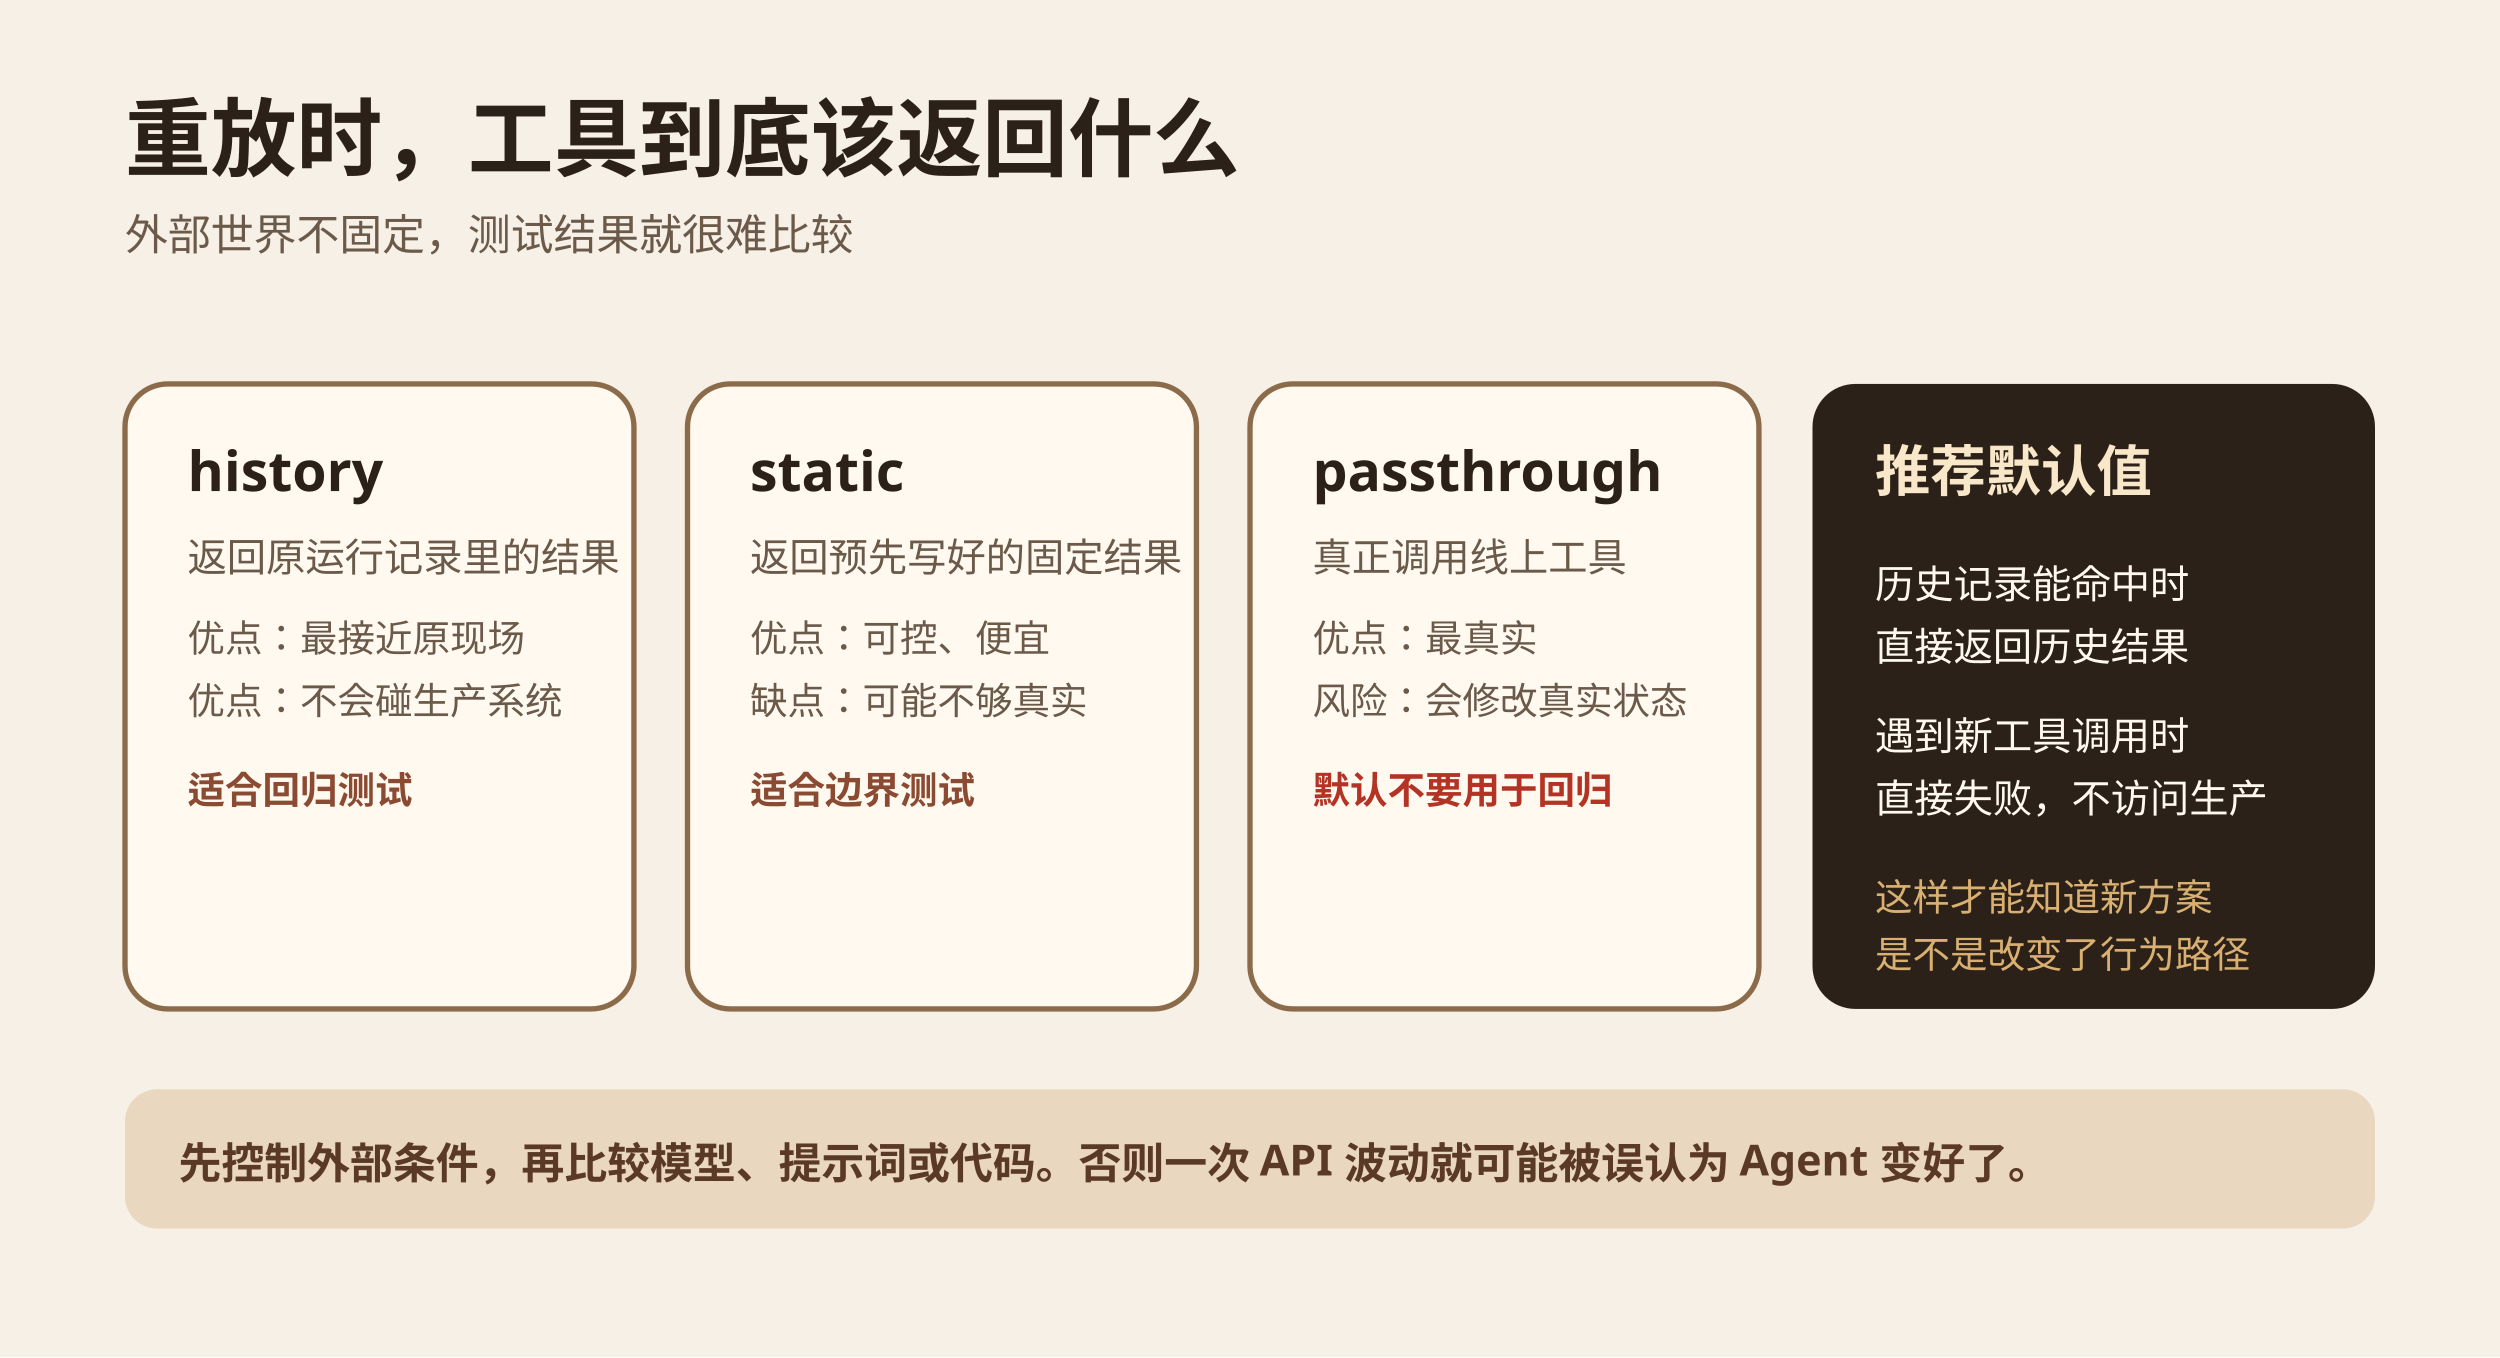
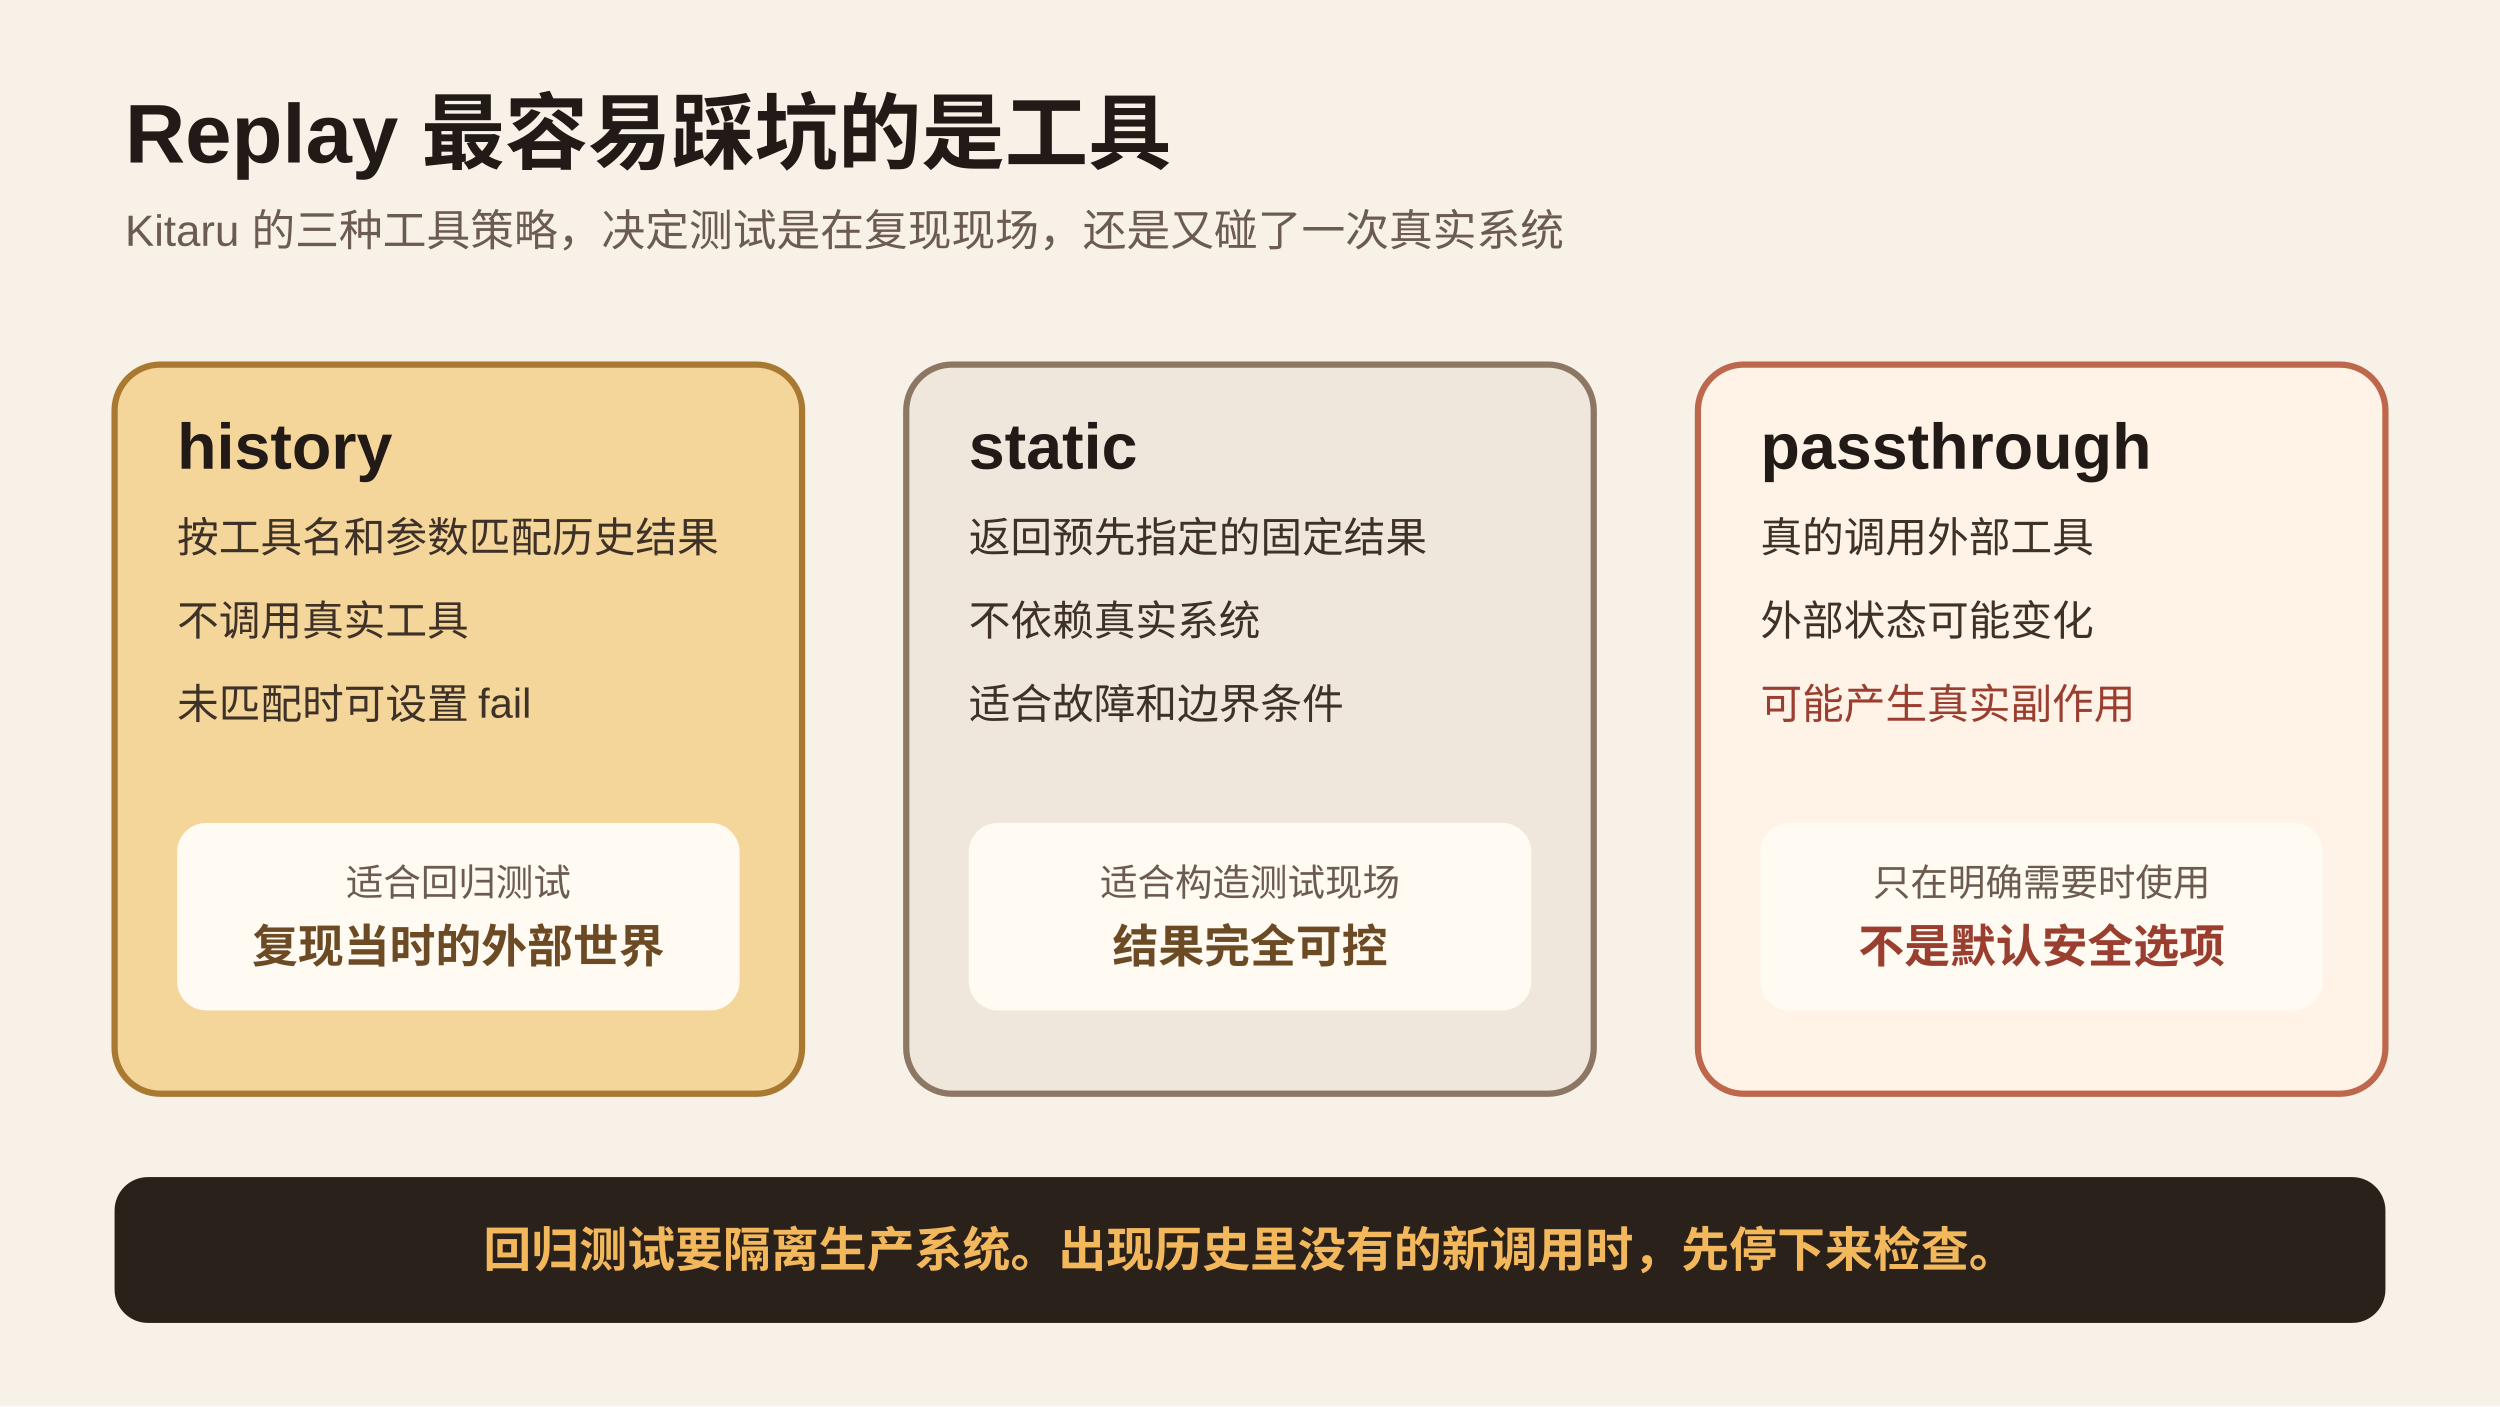
- <svg xmlns="http://www.w3.org/2000/svg" width="1400" height="760" viewBox="0 0 1400 760">
-   <rect width="1400" height="760" fill="#F6F0E6" />
-   <text x="70" y="95" font-family="sans-serif" font-size="48" font-weight="700" fill="#2B2118">重放时，工具到底该返回什么</text>
-   <text x="70" y="140" font-family="sans-serif" font-size="24" fill="#6B5A4A">外部世界不固定，测试结果就很难比较</text>
-   <g font-family="sans-serif">
-     <rect x="70" y="215" rx="24" width="285" height="350" fill="#FFF9F0" stroke="#8B6B4A" stroke-width="3" />
-     <text x="105" y="275" font-size="31" font-weight="700" fill="#2B2118">history</text>
-     <text x="105" y="320" font-size="22" fill="#6B5A4A">返回原运行记录里的结果</text>
-     <text x="105" y="365" font-size="21" fill="#6B5A4A">优点：最接近原现场</text>
-     <text x="105" y="400" font-size="21" fill="#6B5A4A">优点：不会碰生产系统</text>
-     <text x="105" y="450" font-size="21" font-weight="700" fill="#8B4A32">适合回归测试</text>
-     <rect x="385" y="215" rx="24" width="285" height="350" fill="#FFF9F0" stroke="#8B6B4A" stroke-width="3" />
-     <text x="420" y="275" font-size="31" font-weight="700" fill="#2B2118">static</text>
-     <text x="420" y="320" font-size="22" fill="#6B5A4A">返回预先写好的固定结果</text>
-     <text x="420" y="365" font-size="21" fill="#6B5A4A">优点：可控、便宜</text>
-     <text x="420" y="400" font-size="21" fill="#6B5A4A">缺点：可能不够真实</text>
-     <text x="420" y="450" font-size="21" font-weight="700" fill="#8B4A32">适合边界测试</text>
-     <rect x="700" y="215" rx="24" width="285" height="350" fill="#FFF9F0" stroke="#8B6B4A" stroke-width="3" />
-     <text x="735" y="275" font-size="31" font-weight="700" fill="#2B2118">passthrough</text>
-     <text x="735" y="320" font-size="22" fill="#6B5A4A">真正调用线上工具</text>
-     <text x="735" y="365" font-size="21" fill="#6B5A4A">优点：最真实</text>
-     <text x="735" y="400" font-size="21" fill="#6B5A4A">风险：会修改真实状态</text>
-     <text x="735" y="450" font-size="21" font-weight="700" fill="#B33425">默认不要用于回归</text>
-     <rect x="1015" y="215" rx="24" width="315" height="350" fill="#2B2118" />
-     <text x="1050" y="275" font-size="31" font-weight="700" fill="#F8E7C8">推荐默认值</text>
-     <text x="1050" y="335" font-size="22" fill="#FFF9F0">历史记录能命中时</text>
-     <text x="1050" y="370" font-size="22" fill="#FFF9F0">直接返回历史结果</text>
-     <text x="1050" y="420" font-size="22" fill="#FFF9F0">遇到新工具调用时</text>
-     <text x="1050" y="455" font-size="22" fill="#FFF9F0">直接失败，不访问生产</text>
-     <text x="1050" y="510" font-size="21" fill="#D9B071">这样才能知道新方案</text>
-     <text x="1050" y="542" font-size="21" fill="#D9B071">是不是改变了行为路径</text>
-     <rect x="70" y="610" rx="18" width="1260" height="78" fill="#E9D7C0" />
-     <text x="100" y="660" font-size="24" font-weight="700" fill="#5A3926">先控制外部条件，再比较模型、提示词或代码。否则一次 API 波动就可能被误认为 Agent 变好了。</text>
+ <svg xmlns="http://www.w3.org/2000/svg" width="1200" height="675" viewBox="0 0 1200 675">
+   <rect width="1200" height="675" fill="#f7f1e7" />
+   <text x="60" y="78" font-family="Arial,Noto Sans CJK SC,sans-serif" font-size="40" font-weight="700" fill="#211a16">Replay 最容易踩坑的是工具</text>
+   <text x="60" y="118" font-family="Arial,Noto Sans CJK SC,sans-serif" font-size="21" fill="#6b5b50">Kitaru 的三种工具策略，决定测试是在复现现场，还是又碰了一次真实系统</text>
+   <g font-family="Arial,Noto Sans CJK SC,sans-serif">
+     <rect x="55" y="175" width="330" height="350" rx="22" fill="#f4d59a" stroke="#a97932" stroke-width="3" />
+     <text x="85" y="225" font-size="31" font-weight="700" fill="#211a16">history</text>
+     <text x="85" y="265" font-size="20" fill="#3e3127">按工具名和参数匹配历史结果</text>
+     <text x="85" y="305" font-size="20" fill="#3e3127">不调用真实工具</text>
+     <text x="85" y="345" font-size="20" fill="#3e3127">未匹配时可设置 fail</text>
+     <rect x="85" y="395" width="270" height="90" rx="14" fill="#fffaf2" />
+     <text x="220" y="430" text-anchor="middle" font-size="18" fill="#6b5b50">适合回归测试</text>
+     <text x="220" y="462" text-anchor="middle" font-size="22" font-weight="700" fill="#6c4a24">复现当时的外部世界</text>
+     <rect x="435" y="175" width="330" height="350" rx="22" fill="#efe7db" stroke="#8c7764" stroke-width="3" />
+     <text x="465" y="225" font-size="31" font-weight="700" fill="#211a16">static</text>
+     <text x="465" y="265" font-size="20" fill="#3e3127">返回预先指定的固定结果</text>
+     <text x="465" y="305" font-size="20" fill="#3e3127">不依赖真实系统</text>
+     <text x="465" y="345" font-size="20" fill="#3e3127">适合故障和边界条件</text>
+     <rect x="465" y="395" width="270" height="90" rx="14" fill="#fffaf2" />
+     <text x="600" y="430" text-anchor="middle" font-size="18" fill="#6b5b50">适合构造测试现场</text>
+     <text x="600" y="462" text-anchor="middle" font-size="22" font-weight="700" fill="#6c4a24">结果完全可控</text>
+     <rect x="815" y="175" width="330" height="350" rx="22" fill="#fff3e8" stroke="#bd684d" stroke-width="3" />
+     <text x="845" y="225" font-size="31" font-weight="700" fill="#211a16">passthrough</text>
+     <text x="845" y="265" font-size="20" fill="#3e3127">真的调用外部工具</text>
+     <text x="845" y="305" font-size="20" fill="#3e3127">外部状态可能变化</text>
+     <text x="845" y="345" font-size="20" fill="#9a3e2f">可能产生真实副作用</text>
+     <rect x="845" y="395" width="270" height="90" rx="14" fill="#fffaf2" />
+     <text x="980" y="430" text-anchor="middle" font-size="18" fill="#6b5b50">只在明确需要时使用</text>
+     <text x="980" y="462" text-anchor="middle" font-size="22" font-weight="700" fill="#9a3e2f">不是默认安全选项</text>
  </g>
+   <rect x="55" y="565" width="1090" height="70" rx="16" fill="#2b211b" />
+   <text x="600" y="608" text-anchor="middle" font-family="Arial,Noto Sans CJK SC,sans-serif" font-size="23" font-weight="700" fill="#f2b85b">回归测试要隔离生产系统。出现历史里没有的新调用时，先停下来检查。</text>
</svg>
